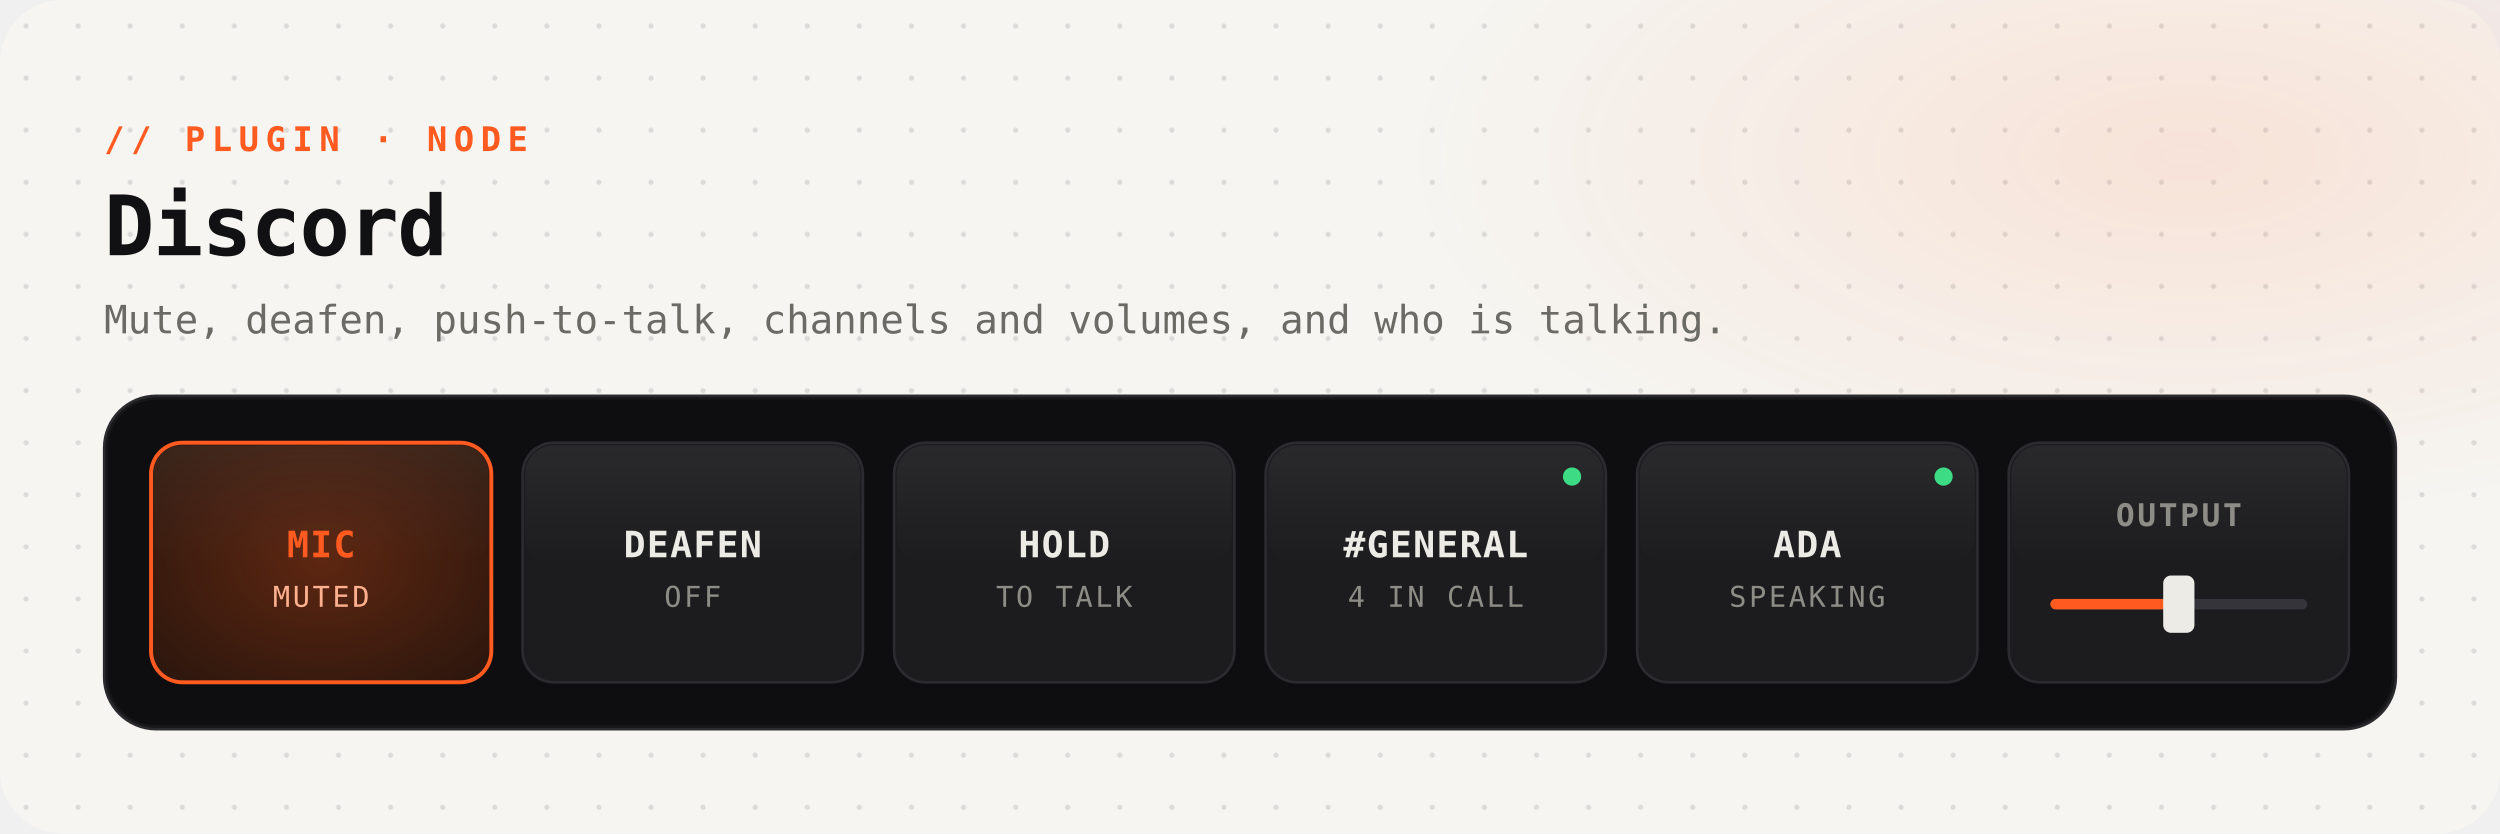
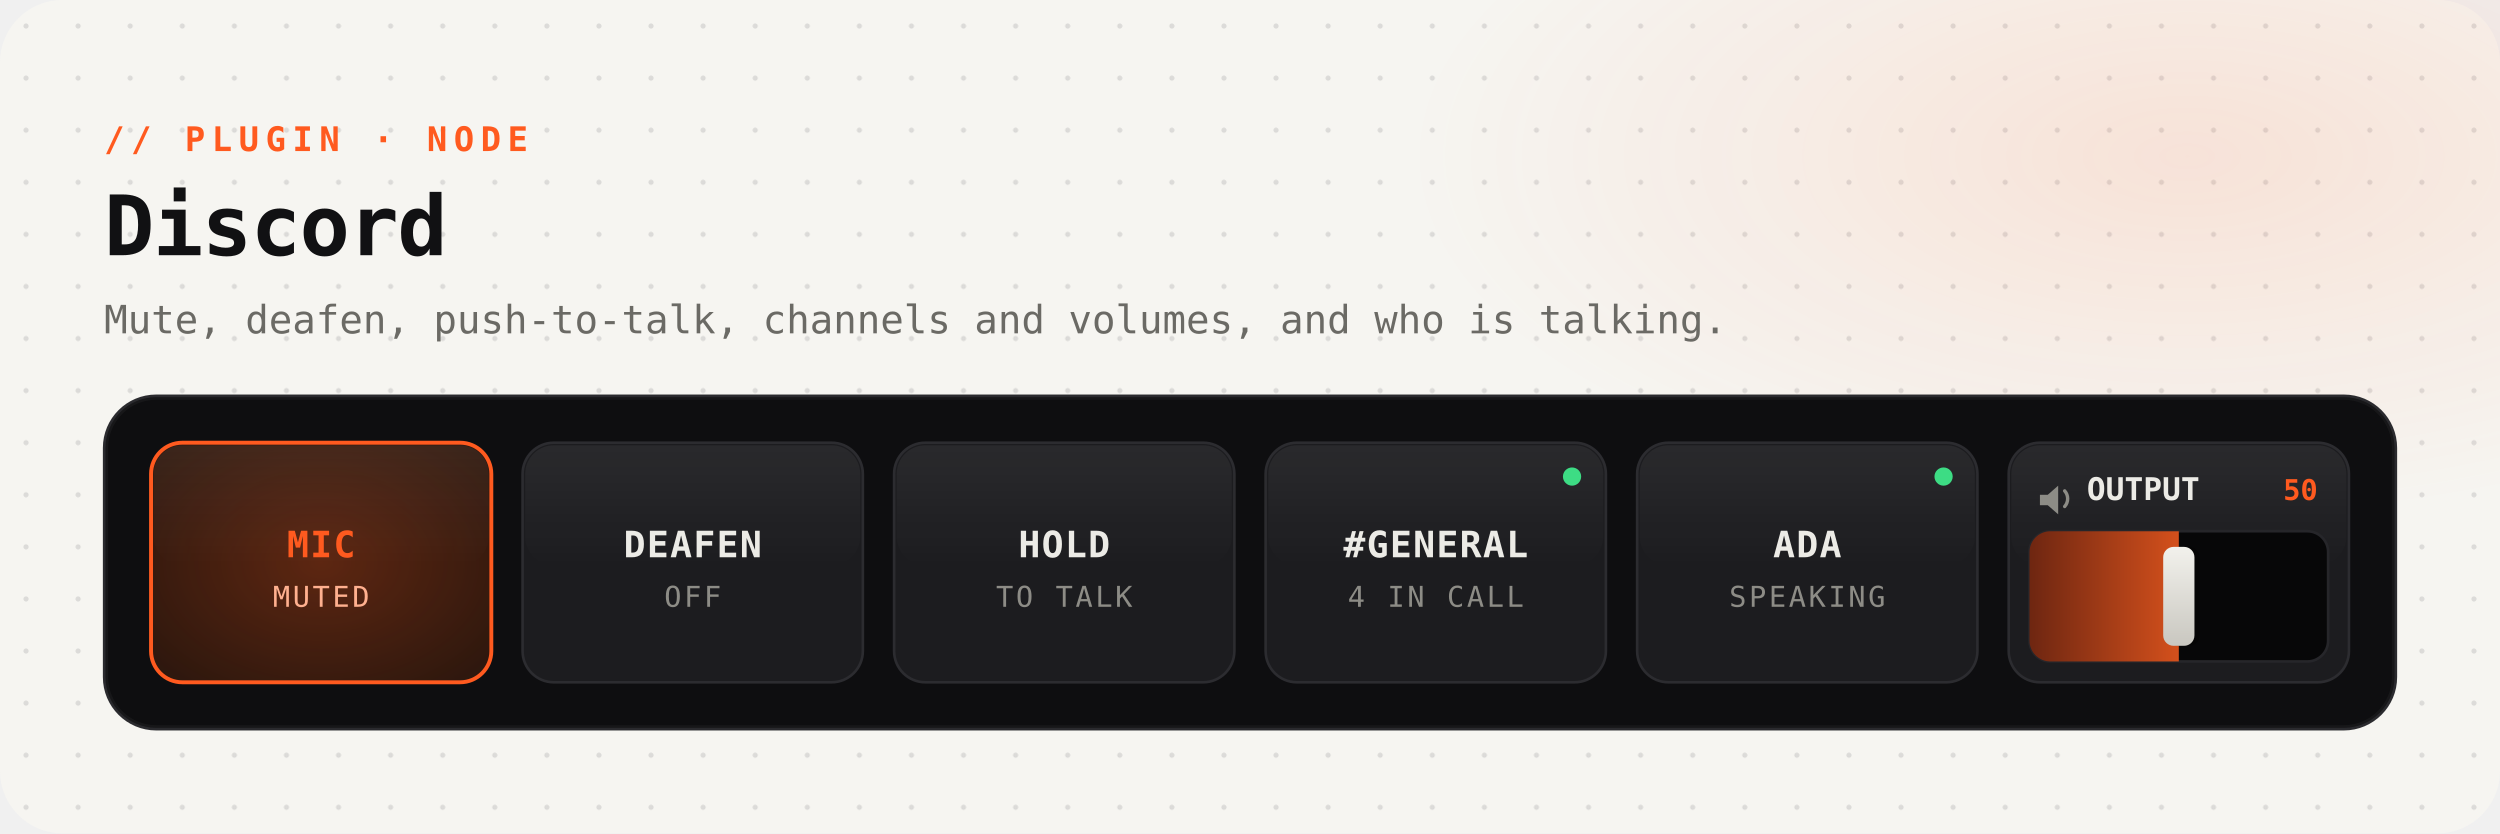
<svg xmlns="http://www.w3.org/2000/svg" width="960" height="320" viewBox="0 0 960 320" role="img" aria-label="Discord: Mute, deafen, push-to-talk, channels and volumes, and who is talking.">
  <defs>
    <pattern id="dots" width="20" height="20" patternUnits="userSpaceOnUse">
      <circle cx="10" cy="10" r="1" fill="#1111131c" />
    </pattern>
    <radialGradient id="halo" cx="0.5" cy="0.5" r="0.5">
      <stop offset="0" stop-color="#ff5a1f" stop-opacity="0.12" />
      <stop offset="1" stop-color="#ff5a1f" stop-opacity="0" />
    </radialGradient>
    <linearGradient id="keyshine" x1="0" y1="0" x2="0" y2="1">
      <stop offset="0" stop-color="#ffffff" stop-opacity="0.06" />
      <stop offset="1" stop-color="#ffffff" stop-opacity="0" />
    </linearGradient>
    <radialGradient id="litglow" cx="0.5" cy="0.5" r="0.7">
      <stop offset="0" stop-color="#ff5a1f" stop-opacity="0.24" />
      <stop offset="1" stop-color="#ff5a1f" stop-opacity="0" />
    </radialGradient>
    <linearGradient id="art" x1="0" y1="0" x2="1" y2="1">
      <stop offset="0" stop-color="#ff5a1f" />
      <stop offset="0.55" stop-color="#7c2d12" />
      <stop offset="1" stop-color="#1e1b4b" />
+     </linearGradient>
+     <linearGradient id="faderfill" x1="0" y1="0" x2="0" y2="1">
+       <stop offset="0" stop-color="#d4501c" />
+       <stop offset="1" stop-color="#6e2611" />
+     </linearGradient>
+     <linearGradient id="faderfillh" x1="1" y1="0" x2="0" y2="0">
+       <stop offset="0" stop-color="#d4501c" />
+       <stop offset="1" stop-color="#6e2611" />
+     </linearGradient>
+     <linearGradient id="knob" x1="0" y1="0" x2="0" y2="1">
+       <stop offset="0" stop-color="#f2f1ec" />
+       <stop offset="1" stop-color="#c9c7c0" />
    </linearGradient>
    <linearGradient id="fade" x1="0" y1="0" x2="1" y2="0">
      <stop offset="0" stop-color="#f6f5f1" stop-opacity="0.9" />
      <stop offset="0.5" stop-color="#f6f5f1" stop-opacity="0.2" />
      <stop offset="1" stop-color="#f6f5f1" stop-opacity="0" />
    </linearGradient>
  </defs>
  <rect width="960" height="320" rx="24" fill="#f6f5f1" />
  <rect width="960" height="320" rx="24" fill="url(#dots)" />
  <ellipse cx="840" cy="60" rx="300" ry="140" fill="url(#halo)" />
  <text x="40" y="58" font-family="ui-monospace,'SF Mono','JetBrains Mono','Cascadia Mono',Menlo,Consolas,monospace" font-size="13" font-weight="600" letter-spacing="2.5" text-anchor="start" fill="#ff5a1f">// PLUGIN · NODE</text>
  <text x="40" y="98" font-family="ui-monospace,'SF Mono','JetBrains Mono','Cascadia Mono',Menlo,Consolas,monospace" font-size="32" font-weight="600" letter-spacing="-0.5" text-anchor="start" fill="#111113">Discord</text>
  <text x="40" y="128" font-family="ui-monospace,'SF Mono','JetBrains Mono','Cascadia Mono',Menlo,Consolas,monospace" font-size="15" font-weight="400" letter-spacing="0" text-anchor="start" fill="#6b6a65">Mute, deafen, push-to-talk, channels and volumes, and who is talking.</text>
  <rect x="40" y="152" width="880" height="128" rx="20" fill="#0e0e10" stroke="#2a2a2e" />
  <rect x="41" y="153" width="878" height="126" rx="19" fill="none" stroke="#ffffff" stroke-opacity="0.04" />
  <rect x="58" y="170" width="130.667" height="92" rx="12" fill="#2a160d" stroke="#ff5a1f" stroke-width="1.5" />
  <rect x="59" y="171" width="128.667" height="46" rx="11" fill="url(#keyshine)" />
  <rect x="58" y="170" width="130.667" height="92" rx="12" fill="url(#litglow)" />
  <text x="123.333" y="214" font-family="ui-monospace,'SF Mono','JetBrains Mono','Cascadia Mono',Menlo,Consolas,monospace" font-size="14" font-weight="700" letter-spacing="0.5" text-anchor="middle" fill="#ff5a1f">MIC</text>
  <text x="123.333" y="233" font-family="ui-monospace,'SF Mono','JetBrains Mono','Cascadia Mono',Menlo,Consolas,monospace" font-size="11" font-weight="400" letter-spacing="1" text-anchor="middle" fill="#ffb08f">MUTED</text>
  <rect x="200.667" y="170" width="130.667" height="92" rx="12" fill="#1c1c1f" stroke="#2c2c30" stroke-width="1" />
  <rect x="201.667" y="171" width="128.667" height="46" rx="11" fill="url(#keyshine)" />
  <text x="266" y="214" font-family="ui-monospace,'SF Mono','JetBrains Mono','Cascadia Mono',Menlo,Consolas,monospace" font-size="14" font-weight="700" letter-spacing="0.5" text-anchor="middle" fill="#ecebe6">DEAFEN</text>
  <text x="266" y="233" font-family="ui-monospace,'SF Mono','JetBrains Mono','Cascadia Mono',Menlo,Consolas,monospace" font-size="11" font-weight="400" letter-spacing="1" text-anchor="middle" fill="#8d8c86">OFF</text>
  <rect x="343.333" y="170" width="130.667" height="92" rx="12" fill="#1c1c1f" stroke="#2c2c30" stroke-width="1" />
  <rect x="344.333" y="171" width="128.667" height="46" rx="11" fill="url(#keyshine)" />
  <text x="408.667" y="214" font-family="ui-monospace,'SF Mono','JetBrains Mono','Cascadia Mono',Menlo,Consolas,monospace" font-size="14" font-weight="700" letter-spacing="0.5" text-anchor="middle" fill="#ecebe6">HOLD</text>
  <text x="408.667" y="233" font-family="ui-monospace,'SF Mono','JetBrains Mono','Cascadia Mono',Menlo,Consolas,monospace" font-size="11" font-weight="400" letter-spacing="1" text-anchor="middle" fill="#8d8c86">TO TALK</text>
  <rect x="486" y="170" width="130.667" height="92" rx="12" fill="#1c1c1f" stroke="#2c2c30" stroke-width="1" />
  <rect x="487" y="171" width="128.667" height="46" rx="11" fill="url(#keyshine)" />
  <text x="551.333" y="214" font-family="ui-monospace,'SF Mono','JetBrains Mono','Cascadia Mono',Menlo,Consolas,monospace" font-size="14" font-weight="700" letter-spacing="0.5" text-anchor="middle" fill="#ecebe6">#GENERAL</text>
  <text x="551.333" y="233" font-family="ui-monospace,'SF Mono','JetBrains Mono','Cascadia Mono',Menlo,Consolas,monospace" font-size="11" font-weight="400" letter-spacing="1" text-anchor="middle" fill="#8d8c86">4 IN CALL</text>
  <circle cx="603.667" cy="183" r="3.5" fill="#3ddc84" />
  <rect x="628.667" y="170" width="130.667" height="92" rx="12" fill="#1c1c1f" stroke="#2c2c30" stroke-width="1" />
  <rect x="629.667" y="171" width="128.667" height="46" rx="11" fill="url(#keyshine)" />
  <text x="694" y="214" font-family="ui-monospace,'SF Mono','JetBrains Mono','Cascadia Mono',Menlo,Consolas,monospace" font-size="14" font-weight="700" letter-spacing="0.5" text-anchor="middle" fill="#ecebe6">ADA</text>
  <text x="694" y="233" font-family="ui-monospace,'SF Mono','JetBrains Mono','Cascadia Mono',Menlo,Consolas,monospace" font-size="11" font-weight="400" letter-spacing="1" text-anchor="middle" fill="#8d8c86">SPEAKING</text>
  <circle cx="746.333" cy="183" r="3.5" fill="#3ddc84" />
  <rect x="771.333" y="170" width="130.667" height="92" rx="12" fill="#1c1c1f" stroke="#2c2c30" stroke-width="1" />
  <rect x="772.333" y="171" width="128.667" height="46" rx="11" fill="url(#keyshine)" />
-   <text x="836.667" y="202" font-family="ui-monospace,'SF Mono','JetBrains Mono','Cascadia Mono',Menlo,Consolas,monospace" font-size="12" font-weight="700" letter-spacing="1" text-anchor="middle" fill="#8d8c86">OUTPUT</text>
-   <line x1="789.333" y1="232" x2="884" y2="232" stroke="#34343a" stroke-width="4" stroke-linecap="round" />
-   <line x1="789.333" y1="232" x2="836.667" y2="232" stroke="#ff5a1f" stroke-width="4" stroke-linecap="round" />
-   <rect x="830.667" y="221" width="12" height="22" rx="3" fill="#ecebe6" />
+   <path d="M783.333,190h3l4,-3.5v11l-4,-3.5h-3z" fill="#8d8c86" />
+   <path d="M792.833,188.5a4.5,4.5 0 0 1 0,6" fill="none" stroke="#8d8c86" stroke-width="1.3" stroke-linecap="round" />
+   <text x="801.333" y="192" font-family="ui-monospace,'SF Mono','JetBrains Mono','Cascadia Mono',Menlo,Consolas,monospace" font-size="12" font-weight="600" letter-spacing="0" text-anchor="start" fill="#ecebe6">OUTPUT</text>
+   <text x="890" y="192" font-family="ui-monospace,'SF Mono','JetBrains Mono','Cascadia Mono',Menlo,Consolas,monospace" font-size="11" font-weight="700" letter-spacing="0" text-anchor="end" fill="#ff5a1f">50</text>
+   <rect x="779.333" y="204" width="114.667" height="50" rx="8" fill="#070708" stroke="#26262a" />
+   <path d="M787.333,204H836.667v50H787.333a8,8 0 0 1 -8,-8v-34a8,8 0 0 1 8,-8z" fill="url(#faderfillh)" />
+   <rect x="832.667" y="210" width="12" height="38" rx="4" fill="#000000" opacity="0.35" />
+   <rect x="830.667" y="210" width="12" height="38" rx="4" fill="url(#knob)" />
</svg>
